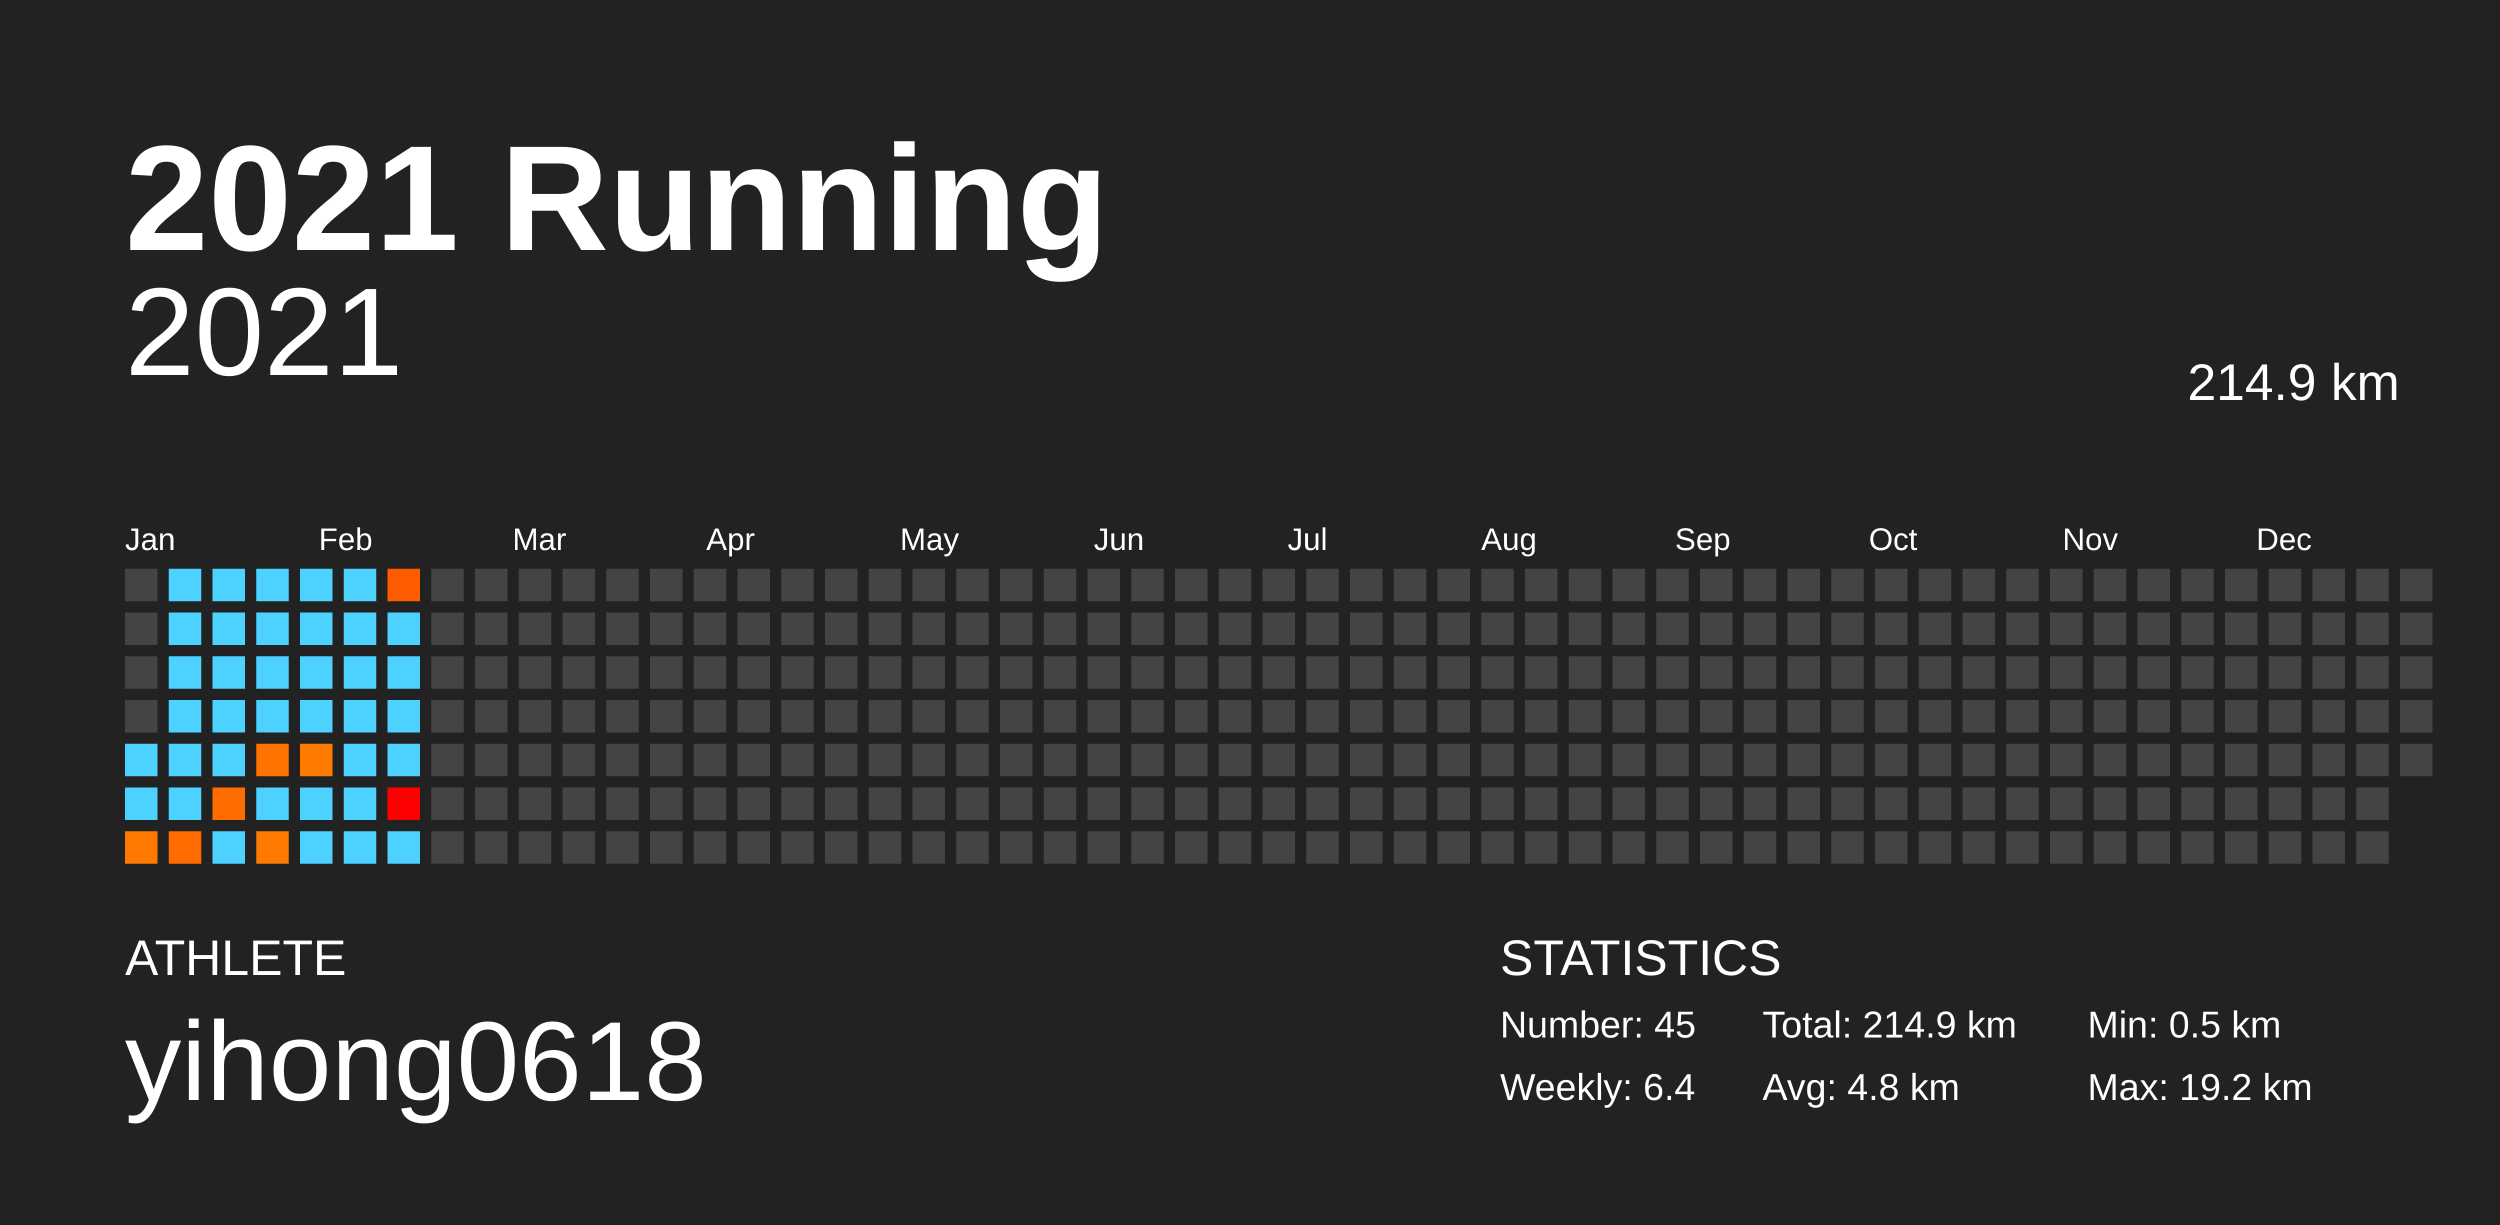
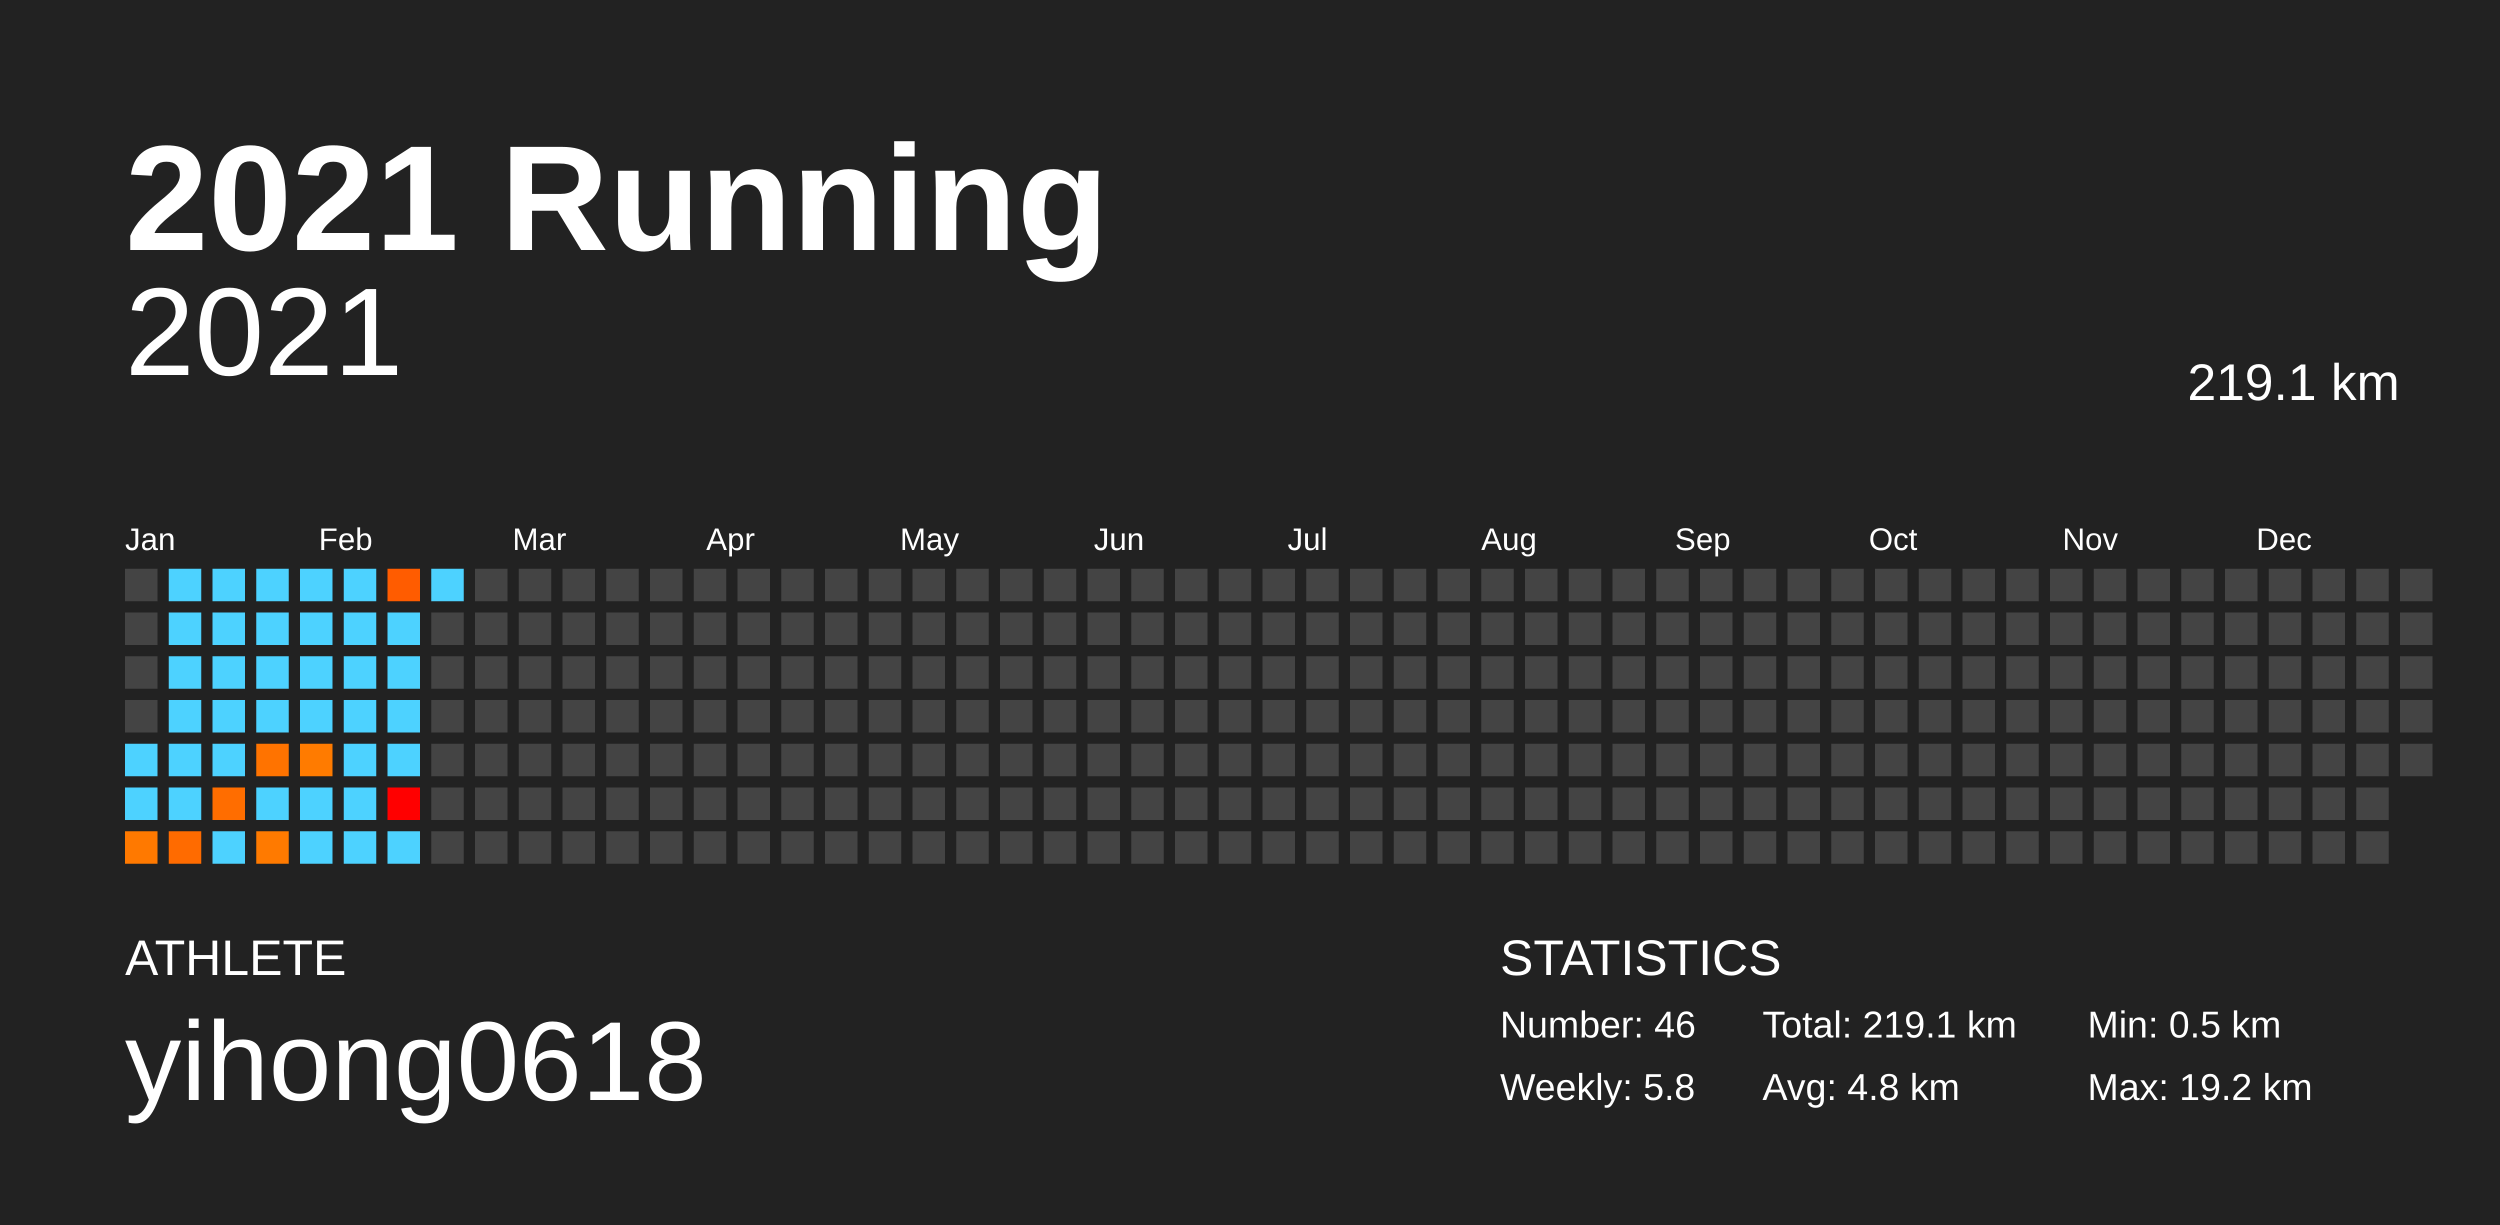
<svg xmlns="http://www.w3.org/2000/svg" baseProfile="full" height="98mm" version="1.1" viewBox="0,0,200,98" width="200mm">
  <defs />
  <rect fill="#222222" height="98" width="200" x="0" y="0" />
  <text fill="#FFFFFF" style="font-size:12px; font-family:Arial; font-weight:bold;" x="10" y="20">2021 Running</text>
  <text fill="#FFFFFF" style="font-size:4px; font-family:Arial" x="10" y="78">ATHLETE</text>
  <text fill="#FFFFFF" style="font-size:9px; font-family:Arial" x="10" y="88">yihong0618</text>
  <text fill="#FFFFFF" style="font-size:4px; font-family:Arial" x="120" y="78">STATISTICS</text>
-   <text fill="#FFFFFF" style="font-size:3px; font-family:Arial" x="120" y="83">Number: 45</text>
-   <text fill="#FFFFFF" style="font-size:3px; font-family:Arial" x="120" y="88">Weekly: 6.4</text>
-   <text fill="#FFFFFF" style="font-size:3px; font-family:Arial" x="141" y="83">Total: 214.9 km</text>
+   <text fill="#FFFFFF" style="font-size:3px; font-family:Arial" x="120" y="83">Number: 46</text>
+   <text fill="#FFFFFF" style="font-size:3px; font-family:Arial" x="120" y="88">Weekly: 5.8</text>
+   <text fill="#FFFFFF" style="font-size:3px; font-family:Arial" x="141" y="83">Total: 219.1 km</text>
  <text fill="#FFFFFF" style="font-size:3px; font-family:Arial" x="141" y="88">Avg: 4.8 km</text>
  <text fill="#FFFFFF" style="font-size:3px; font-family:Arial" x="167" y="83">Min: 0.5 km</text>
  <text fill="#FFFFFF" style="font-size:3px; font-family:Arial" x="167" y="88">Max: 19.2 km</text>
  <text alignment-baseline="hanging" fill="#FFFFFF" style="font-size:10.0px; font-family:Arial;" x="10" y="30">2021</text>
-   <text alignment-baseline="hanging" fill="#FFFFFF" style="font-size:4.125px; font-family:Arial;" x="175" y="32">214.9 km</text>
+   <text alignment-baseline="hanging" fill="#FFFFFF" style="font-size:4.125px; font-family:Arial;" x="175" y="32">219.1 km</text>
  <text fill="#FFFFFF" style="font-size:2.5px; font-family:Arial" x="10.0" y="44">Jan</text>
  <text fill="#FFFFFF" style="font-size:2.5px; font-family:Arial" x="25.5" y="44">Feb</text>
  <text fill="#FFFFFF" style="font-size:2.5px; font-family:Arial" x="41.0" y="44">Mar</text>
  <text fill="#FFFFFF" style="font-size:2.5px; font-family:Arial" x="56.5" y="44">Apr</text>
  <text fill="#FFFFFF" style="font-size:2.5px; font-family:Arial" x="72.0" y="44">May</text>
  <text fill="#FFFFFF" style="font-size:2.5px; font-family:Arial" x="87.5" y="44">Jun</text>
  <text fill="#FFFFFF" style="font-size:2.5px; font-family:Arial" x="103.0" y="44">Jul</text>
  <text fill="#FFFFFF" style="font-size:2.5px; font-family:Arial" x="118.5" y="44">Aug</text>
  <text fill="#FFFFFF" style="font-size:2.5px; font-family:Arial" x="134.0" y="44">Sep</text>
  <text fill="#FFFFFF" style="font-size:2.5px; font-family:Arial" x="149.5" y="44">Oct</text>
  <text fill="#FFFFFF" style="font-size:2.5px; font-family:Arial" x="165.0" y="44">Nov</text>
  <text fill="#FFFFFF" style="font-size:2.5px; font-family:Arial" x="180.5" y="44">Dec</text>
  <rect fill="#444444" height="2.6" width="2.6" x="10.0" y="45.5" />
  <rect fill="#444444" height="2.6" width="2.6" x="10.0" y="49.0" />
  <rect fill="#444444" height="2.6" width="2.6" x="10.0" y="52.5" />
  <rect fill="#444444" height="2.6" width="2.6" x="10.0" y="56.0" />
  <rect fill="#4dd2ff" height="2.6" width="2.6" x="10.0" y="59.5" />
  <rect fill="#4dd2ff" height="2.6" width="2.6" x="10.0" y="63.0" />
  <rect fill="#ff7900" height="2.6" width="2.6" x="10.0" y="66.5" />
  <rect fill="#4dd2ff" height="2.6" width="2.6" x="13.5" y="45.5" />
  <rect fill="#4dd2ff" height="2.6" width="2.6" x="13.5" y="49.0" />
  <rect fill="#4dd2ff" height="2.6" width="2.6" x="13.5" y="52.5" />
  <rect fill="#4dd2ff" height="2.6" width="2.6" x="13.5" y="56.0" />
  <rect fill="#4dd2ff" height="2.6" width="2.6" x="13.5" y="59.5" />
  <rect fill="#4dd2ff" height="2.6" width="2.6" x="13.5" y="63.0" />
  <rect fill="#ff6b00" height="2.6" width="2.6" x="13.5" y="66.5" />
  <rect fill="#4dd2ff" height="2.6" width="2.6" x="17.0" y="45.5" />
  <rect fill="#4dd2ff" height="2.6" width="2.6" x="17.0" y="49.0" />
  <rect fill="#4dd2ff" height="2.6" width="2.6" x="17.0" y="52.5" />
  <rect fill="#4dd2ff" height="2.6" width="2.6" x="17.0" y="56.0" />
  <rect fill="#4dd2ff" height="2.6" width="2.6" x="17.0" y="59.5" />
  <rect fill="#ff6d00" height="2.6" width="2.6" x="17.0" y="63.0" />
  <rect fill="#4dd2ff" height="2.6" width="2.6" x="17.0" y="66.5" />
  <rect fill="#4dd2ff" height="2.6" width="2.6" x="20.5" y="45.5" />
  <rect fill="#4dd2ff" height="2.6" width="2.6" x="20.5" y="49.0" />
  <rect fill="#4dd2ff" height="2.6" width="2.6" x="20.5" y="52.5" />
  <rect fill="#4dd2ff" height="2.6" width="2.6" x="20.5" y="56.0" />
  <rect fill="#ff7300" height="2.6" width="2.6" x="20.5" y="59.5" />
  <rect fill="#4dd2ff" height="2.6" width="2.6" x="20.5" y="63.0" />
  <rect fill="#ff7a00" height="2.6" width="2.6" x="20.5" y="66.5" />
  <rect fill="#4dd2ff" height="2.6" width="2.6" x="24.0" y="45.5" />
  <rect fill="#4dd2ff" height="2.6" width="2.6" x="24.0" y="49.0" />
  <rect fill="#4dd2ff" height="2.6" width="2.6" x="24.0" y="52.5" />
  <rect fill="#4dd2ff" height="2.6" width="2.6" x="24.0" y="56.0" />
  <rect fill="#ff7b00" height="2.6" width="2.6" x="24.0" y="59.5" />
  <rect fill="#4dd2ff" height="2.6" width="2.6" x="24.0" y="63.0" />
  <rect fill="#4dd2ff" height="2.6" width="2.6" x="24.0" y="66.5" />
  <rect fill="#4dd2ff" height="2.6" width="2.6" x="27.5" y="45.5" />
  <rect fill="#4dd2ff" height="2.6" width="2.6" x="27.5" y="49.0" />
  <rect fill="#4dd2ff" height="2.6" width="2.6" x="27.5" y="52.5" />
  <rect fill="#4dd2ff" height="2.6" width="2.6" x="27.5" y="56.0" />
  <rect fill="#4dd2ff" height="2.6" width="2.6" x="27.5" y="59.5" />
  <rect fill="#4dd2ff" height="2.6" width="2.6" x="27.5" y="63.0" />
  <rect fill="#4dd2ff" height="2.6" width="2.6" x="27.5" y="66.5" />
  <rect fill="#ff5c00" height="2.6" width="2.6" x="31.0" y="45.5" />
  <rect fill="#4dd2ff" height="2.6" width="2.6" x="31.0" y="49.0" />
  <rect fill="#4dd2ff" height="2.6" width="2.6" x="31.0" y="52.5" />
  <rect fill="#4dd2ff" height="2.6" width="2.6" x="31.0" y="56.0" />
  <rect fill="#4dd2ff" height="2.6" width="2.6" x="31.0" y="59.5" />
  <rect fill="#ff0000" height="2.6" width="2.6" x="31.0" y="63.0" />
  <rect fill="#4dd2ff" height="2.6" width="2.6" x="31.0" y="66.5" />
-   <rect fill="#444444" height="2.6" width="2.6" x="34.5" y="45.5" />
+   <rect fill="#4dd2ff" height="2.6" width="2.6" x="34.5" y="45.5" />
  <rect fill="#444444" height="2.6" width="2.6" x="34.5" y="49.0" />
  <rect fill="#444444" height="2.6" width="2.6" x="34.5" y="52.5" />
  <rect fill="#444444" height="2.6" width="2.6" x="34.5" y="56.0" />
  <rect fill="#444444" height="2.6" width="2.6" x="34.5" y="59.5" />
  <rect fill="#444444" height="2.6" width="2.6" x="34.5" y="63.0" />
  <rect fill="#444444" height="2.6" width="2.6" x="34.5" y="66.5" />
  <rect fill="#444444" height="2.6" width="2.6" x="38.0" y="45.5" />
  <rect fill="#444444" height="2.6" width="2.6" x="38.0" y="49.0" />
  <rect fill="#444444" height="2.6" width="2.6" x="38.0" y="52.5" />
  <rect fill="#444444" height="2.6" width="2.6" x="38.0" y="56.0" />
  <rect fill="#444444" height="2.6" width="2.6" x="38.0" y="59.5" />
  <rect fill="#444444" height="2.6" width="2.6" x="38.0" y="63.0" />
  <rect fill="#444444" height="2.6" width="2.6" x="38.0" y="66.5" />
  <rect fill="#444444" height="2.6" width="2.6" x="41.5" y="45.5" />
  <rect fill="#444444" height="2.6" width="2.6" x="41.5" y="49.0" />
  <rect fill="#444444" height="2.6" width="2.6" x="41.5" y="52.5" />
  <rect fill="#444444" height="2.6" width="2.6" x="41.5" y="56.0" />
  <rect fill="#444444" height="2.6" width="2.6" x="41.5" y="59.5" />
  <rect fill="#444444" height="2.6" width="2.6" x="41.5" y="63.0" />
  <rect fill="#444444" height="2.6" width="2.6" x="41.5" y="66.5" />
  <rect fill="#444444" height="2.6" width="2.6" x="45.0" y="45.5" />
  <rect fill="#444444" height="2.6" width="2.6" x="45.0" y="49.0" />
  <rect fill="#444444" height="2.6" width="2.6" x="45.0" y="52.5" />
  <rect fill="#444444" height="2.6" width="2.6" x="45.0" y="56.0" />
  <rect fill="#444444" height="2.6" width="2.6" x="45.0" y="59.5" />
  <rect fill="#444444" height="2.6" width="2.6" x="45.0" y="63.0" />
  <rect fill="#444444" height="2.6" width="2.6" x="45.0" y="66.5" />
  <rect fill="#444444" height="2.6" width="2.6" x="48.5" y="45.5" />
  <rect fill="#444444" height="2.6" width="2.6" x="48.5" y="49.0" />
  <rect fill="#444444" height="2.6" width="2.6" x="48.5" y="52.5" />
  <rect fill="#444444" height="2.6" width="2.6" x="48.5" y="56.0" />
  <rect fill="#444444" height="2.6" width="2.6" x="48.5" y="59.5" />
  <rect fill="#444444" height="2.6" width="2.6" x="48.5" y="63.0" />
  <rect fill="#444444" height="2.6" width="2.6" x="48.5" y="66.5" />
  <rect fill="#444444" height="2.6" width="2.6" x="52.0" y="45.5" />
  <rect fill="#444444" height="2.6" width="2.6" x="52.0" y="49.0" />
  <rect fill="#444444" height="2.6" width="2.6" x="52.0" y="52.5" />
  <rect fill="#444444" height="2.6" width="2.6" x="52.0" y="56.0" />
  <rect fill="#444444" height="2.6" width="2.6" x="52.0" y="59.5" />
  <rect fill="#444444" height="2.6" width="2.6" x="52.0" y="63.0" />
  <rect fill="#444444" height="2.6" width="2.6" x="52.0" y="66.5" />
  <rect fill="#444444" height="2.6" width="2.6" x="55.5" y="45.5" />
  <rect fill="#444444" height="2.6" width="2.6" x="55.5" y="49.0" />
  <rect fill="#444444" height="2.6" width="2.6" x="55.5" y="52.5" />
  <rect fill="#444444" height="2.6" width="2.6" x="55.5" y="56.0" />
  <rect fill="#444444" height="2.6" width="2.6" x="55.5" y="59.5" />
  <rect fill="#444444" height="2.6" width="2.6" x="55.5" y="63.0" />
  <rect fill="#444444" height="2.6" width="2.6" x="55.5" y="66.5" />
  <rect fill="#444444" height="2.6" width="2.6" x="59.0" y="45.5" />
  <rect fill="#444444" height="2.6" width="2.6" x="59.0" y="49.0" />
  <rect fill="#444444" height="2.6" width="2.6" x="59.0" y="52.5" />
  <rect fill="#444444" height="2.6" width="2.6" x="59.0" y="56.0" />
  <rect fill="#444444" height="2.6" width="2.6" x="59.0" y="59.5" />
  <rect fill="#444444" height="2.6" width="2.6" x="59.0" y="63.0" />
  <rect fill="#444444" height="2.6" width="2.6" x="59.0" y="66.5" />
  <rect fill="#444444" height="2.6" width="2.6" x="62.5" y="45.5" />
  <rect fill="#444444" height="2.6" width="2.6" x="62.5" y="49.0" />
  <rect fill="#444444" height="2.6" width="2.6" x="62.5" y="52.5" />
  <rect fill="#444444" height="2.6" width="2.6" x="62.5" y="56.0" />
  <rect fill="#444444" height="2.6" width="2.6" x="62.5" y="59.5" />
  <rect fill="#444444" height="2.6" width="2.6" x="62.5" y="63.0" />
  <rect fill="#444444" height="2.6" width="2.6" x="62.5" y="66.5" />
  <rect fill="#444444" height="2.6" width="2.6" x="66.0" y="45.5" />
  <rect fill="#444444" height="2.6" width="2.6" x="66.0" y="49.0" />
  <rect fill="#444444" height="2.6" width="2.6" x="66.0" y="52.5" />
  <rect fill="#444444" height="2.6" width="2.6" x="66.0" y="56.0" />
  <rect fill="#444444" height="2.6" width="2.6" x="66.0" y="59.5" />
  <rect fill="#444444" height="2.6" width="2.6" x="66.0" y="63.0" />
  <rect fill="#444444" height="2.6" width="2.6" x="66.0" y="66.5" />
  <rect fill="#444444" height="2.6" width="2.6" x="69.5" y="45.5" />
  <rect fill="#444444" height="2.6" width="2.6" x="69.5" y="49.0" />
  <rect fill="#444444" height="2.6" width="2.6" x="69.5" y="52.5" />
  <rect fill="#444444" height="2.6" width="2.6" x="69.5" y="56.0" />
  <rect fill="#444444" height="2.6" width="2.6" x="69.5" y="59.5" />
  <rect fill="#444444" height="2.6" width="2.6" x="69.5" y="63.0" />
  <rect fill="#444444" height="2.6" width="2.6" x="69.5" y="66.5" />
  <rect fill="#444444" height="2.6" width="2.6" x="73.0" y="45.5" />
  <rect fill="#444444" height="2.6" width="2.6" x="73.0" y="49.0" />
  <rect fill="#444444" height="2.6" width="2.6" x="73.0" y="52.5" />
  <rect fill="#444444" height="2.6" width="2.6" x="73.0" y="56.0" />
  <rect fill="#444444" height="2.6" width="2.6" x="73.0" y="59.5" />
  <rect fill="#444444" height="2.6" width="2.6" x="73.0" y="63.0" />
  <rect fill="#444444" height="2.6" width="2.6" x="73.0" y="66.5" />
  <rect fill="#444444" height="2.6" width="2.6" x="76.5" y="45.5" />
  <rect fill="#444444" height="2.6" width="2.6" x="76.5" y="49.0" />
  <rect fill="#444444" height="2.6" width="2.6" x="76.5" y="52.5" />
  <rect fill="#444444" height="2.6" width="2.6" x="76.5" y="56.0" />
  <rect fill="#444444" height="2.6" width="2.6" x="76.5" y="59.5" />
  <rect fill="#444444" height="2.6" width="2.6" x="76.5" y="63.0" />
  <rect fill="#444444" height="2.6" width="2.6" x="76.5" y="66.5" />
  <rect fill="#444444" height="2.6" width="2.6" x="80.0" y="45.5" />
  <rect fill="#444444" height="2.6" width="2.6" x="80.0" y="49.0" />
  <rect fill="#444444" height="2.6" width="2.6" x="80.0" y="52.5" />
  <rect fill="#444444" height="2.6" width="2.6" x="80.0" y="56.0" />
  <rect fill="#444444" height="2.6" width="2.6" x="80.0" y="59.5" />
  <rect fill="#444444" height="2.6" width="2.6" x="80.0" y="63.0" />
  <rect fill="#444444" height="2.6" width="2.6" x="80.0" y="66.5" />
  <rect fill="#444444" height="2.6" width="2.6" x="83.5" y="45.5" />
  <rect fill="#444444" height="2.6" width="2.6" x="83.5" y="49.0" />
  <rect fill="#444444" height="2.6" width="2.6" x="83.5" y="52.5" />
  <rect fill="#444444" height="2.6" width="2.6" x="83.5" y="56.0" />
  <rect fill="#444444" height="2.6" width="2.6" x="83.5" y="59.5" />
  <rect fill="#444444" height="2.6" width="2.6" x="83.5" y="63.0" />
  <rect fill="#444444" height="2.6" width="2.6" x="83.5" y="66.5" />
  <rect fill="#444444" height="2.6" width="2.6" x="87.0" y="45.5" />
  <rect fill="#444444" height="2.6" width="2.6" x="87.0" y="49.0" />
  <rect fill="#444444" height="2.6" width="2.6" x="87.0" y="52.5" />
  <rect fill="#444444" height="2.6" width="2.6" x="87.0" y="56.0" />
  <rect fill="#444444" height="2.6" width="2.6" x="87.0" y="59.5" />
  <rect fill="#444444" height="2.6" width="2.6" x="87.0" y="63.0" />
  <rect fill="#444444" height="2.6" width="2.6" x="87.0" y="66.5" />
  <rect fill="#444444" height="2.6" width="2.6" x="90.5" y="45.5" />
  <rect fill="#444444" height="2.6" width="2.6" x="90.5" y="49.0" />
  <rect fill="#444444" height="2.6" width="2.6" x="90.5" y="52.5" />
  <rect fill="#444444" height="2.6" width="2.6" x="90.5" y="56.0" />
  <rect fill="#444444" height="2.6" width="2.6" x="90.5" y="59.5" />
  <rect fill="#444444" height="2.6" width="2.6" x="90.5" y="63.0" />
  <rect fill="#444444" height="2.6" width="2.6" x="90.5" y="66.5" />
  <rect fill="#444444" height="2.6" width="2.6" x="94.0" y="45.5" />
  <rect fill="#444444" height="2.6" width="2.6" x="94.0" y="49.0" />
  <rect fill="#444444" height="2.6" width="2.6" x="94.0" y="52.5" />
  <rect fill="#444444" height="2.6" width="2.6" x="94.0" y="56.0" />
  <rect fill="#444444" height="2.6" width="2.6" x="94.0" y="59.5" />
  <rect fill="#444444" height="2.6" width="2.6" x="94.0" y="63.0" />
  <rect fill="#444444" height="2.6" width="2.6" x="94.0" y="66.5" />
  <rect fill="#444444" height="2.6" width="2.6" x="97.5" y="45.5" />
  <rect fill="#444444" height="2.6" width="2.6" x="97.5" y="49.0" />
  <rect fill="#444444" height="2.6" width="2.6" x="97.5" y="52.5" />
  <rect fill="#444444" height="2.6" width="2.6" x="97.5" y="56.0" />
  <rect fill="#444444" height="2.6" width="2.6" x="97.5" y="59.5" />
  <rect fill="#444444" height="2.6" width="2.6" x="97.5" y="63.0" />
  <rect fill="#444444" height="2.6" width="2.6" x="97.5" y="66.5" />
  <rect fill="#444444" height="2.6" width="2.6" x="101.0" y="45.5" />
  <rect fill="#444444" height="2.6" width="2.6" x="101.0" y="49.0" />
  <rect fill="#444444" height="2.6" width="2.6" x="101.0" y="52.5" />
  <rect fill="#444444" height="2.6" width="2.6" x="101.0" y="56.0" />
  <rect fill="#444444" height="2.6" width="2.6" x="101.0" y="59.5" />
  <rect fill="#444444" height="2.6" width="2.6" x="101.0" y="63.0" />
  <rect fill="#444444" height="2.6" width="2.6" x="101.0" y="66.5" />
  <rect fill="#444444" height="2.6" width="2.6" x="104.5" y="45.5" />
  <rect fill="#444444" height="2.6" width="2.6" x="104.5" y="49.0" />
  <rect fill="#444444" height="2.6" width="2.6" x="104.5" y="52.5" />
  <rect fill="#444444" height="2.6" width="2.6" x="104.5" y="56.0" />
  <rect fill="#444444" height="2.6" width="2.6" x="104.5" y="59.5" />
  <rect fill="#444444" height="2.6" width="2.6" x="104.5" y="63.0" />
  <rect fill="#444444" height="2.6" width="2.6" x="104.5" y="66.5" />
  <rect fill="#444444" height="2.6" width="2.6" x="108.0" y="45.5" />
  <rect fill="#444444" height="2.6" width="2.6" x="108.0" y="49.0" />
  <rect fill="#444444" height="2.6" width="2.6" x="108.0" y="52.5" />
  <rect fill="#444444" height="2.6" width="2.6" x="108.0" y="56.0" />
  <rect fill="#444444" height="2.6" width="2.6" x="108.0" y="59.5" />
  <rect fill="#444444" height="2.6" width="2.6" x="108.0" y="63.0" />
  <rect fill="#444444" height="2.6" width="2.6" x="108.0" y="66.5" />
  <rect fill="#444444" height="2.6" width="2.6" x="111.5" y="45.5" />
  <rect fill="#444444" height="2.6" width="2.6" x="111.5" y="49.0" />
  <rect fill="#444444" height="2.6" width="2.6" x="111.5" y="52.5" />
  <rect fill="#444444" height="2.6" width="2.6" x="111.5" y="56.0" />
  <rect fill="#444444" height="2.6" width="2.6" x="111.5" y="59.5" />
  <rect fill="#444444" height="2.6" width="2.6" x="111.5" y="63.0" />
  <rect fill="#444444" height="2.6" width="2.6" x="111.5" y="66.5" />
  <rect fill="#444444" height="2.6" width="2.6" x="115.0" y="45.5" />
  <rect fill="#444444" height="2.6" width="2.6" x="115.0" y="49.0" />
  <rect fill="#444444" height="2.6" width="2.6" x="115.0" y="52.5" />
  <rect fill="#444444" height="2.6" width="2.6" x="115.0" y="56.0" />
  <rect fill="#444444" height="2.6" width="2.6" x="115.0" y="59.5" />
  <rect fill="#444444" height="2.6" width="2.6" x="115.0" y="63.0" />
  <rect fill="#444444" height="2.6" width="2.6" x="115.0" y="66.5" />
  <rect fill="#444444" height="2.6" width="2.6" x="118.5" y="45.5" />
  <rect fill="#444444" height="2.6" width="2.6" x="118.5" y="49.0" />
  <rect fill="#444444" height="2.6" width="2.6" x="118.5" y="52.5" />
  <rect fill="#444444" height="2.6" width="2.6" x="118.5" y="56.0" />
  <rect fill="#444444" height="2.6" width="2.6" x="118.5" y="59.5" />
  <rect fill="#444444" height="2.6" width="2.6" x="118.5" y="63.0" />
  <rect fill="#444444" height="2.6" width="2.6" x="118.5" y="66.5" />
  <rect fill="#444444" height="2.6" width="2.6" x="122.0" y="45.5" />
  <rect fill="#444444" height="2.6" width="2.6" x="122.0" y="49.0" />
  <rect fill="#444444" height="2.6" width="2.6" x="122.0" y="52.5" />
  <rect fill="#444444" height="2.6" width="2.6" x="122.0" y="56.0" />
  <rect fill="#444444" height="2.6" width="2.6" x="122.0" y="59.5" />
  <rect fill="#444444" height="2.6" width="2.6" x="122.0" y="63.0" />
  <rect fill="#444444" height="2.6" width="2.6" x="122.0" y="66.5" />
  <rect fill="#444444" height="2.6" width="2.6" x="125.5" y="45.5" />
  <rect fill="#444444" height="2.6" width="2.6" x="125.5" y="49.0" />
  <rect fill="#444444" height="2.6" width="2.6" x="125.5" y="52.5" />
  <rect fill="#444444" height="2.6" width="2.6" x="125.5" y="56.0" />
  <rect fill="#444444" height="2.6" width="2.6" x="125.5" y="59.5" />
  <rect fill="#444444" height="2.6" width="2.6" x="125.5" y="63.0" />
  <rect fill="#444444" height="2.6" width="2.6" x="125.5" y="66.5" />
  <rect fill="#444444" height="2.6" width="2.6" x="129.0" y="45.5" />
  <rect fill="#444444" height="2.6" width="2.6" x="129.0" y="49.0" />
  <rect fill="#444444" height="2.6" width="2.6" x="129.0" y="52.5" />
  <rect fill="#444444" height="2.6" width="2.6" x="129.0" y="56.0" />
  <rect fill="#444444" height="2.6" width="2.6" x="129.0" y="59.5" />
  <rect fill="#444444" height="2.6" width="2.6" x="129.0" y="63.0" />
  <rect fill="#444444" height="2.6" width="2.6" x="129.0" y="66.5" />
  <rect fill="#444444" height="2.6" width="2.6" x="132.5" y="45.5" />
  <rect fill="#444444" height="2.6" width="2.6" x="132.5" y="49.0" />
  <rect fill="#444444" height="2.6" width="2.6" x="132.5" y="52.5" />
  <rect fill="#444444" height="2.6" width="2.6" x="132.5" y="56.0" />
  <rect fill="#444444" height="2.6" width="2.6" x="132.5" y="59.5" />
  <rect fill="#444444" height="2.6" width="2.6" x="132.5" y="63.0" />
  <rect fill="#444444" height="2.6" width="2.6" x="132.5" y="66.5" />
  <rect fill="#444444" height="2.6" width="2.6" x="136.0" y="45.5" />
  <rect fill="#444444" height="2.6" width="2.6" x="136.0" y="49.0" />
  <rect fill="#444444" height="2.6" width="2.6" x="136.0" y="52.5" />
  <rect fill="#444444" height="2.6" width="2.6" x="136.0" y="56.0" />
  <rect fill="#444444" height="2.6" width="2.6" x="136.0" y="59.5" />
  <rect fill="#444444" height="2.6" width="2.6" x="136.0" y="63.0" />
  <rect fill="#444444" height="2.6" width="2.6" x="136.0" y="66.5" />
  <rect fill="#444444" height="2.6" width="2.6" x="139.5" y="45.5" />
  <rect fill="#444444" height="2.6" width="2.6" x="139.5" y="49.0" />
  <rect fill="#444444" height="2.6" width="2.6" x="139.5" y="52.5" />
  <rect fill="#444444" height="2.6" width="2.6" x="139.5" y="56.0" />
  <rect fill="#444444" height="2.6" width="2.6" x="139.5" y="59.5" />
  <rect fill="#444444" height="2.6" width="2.6" x="139.5" y="63.0" />
  <rect fill="#444444" height="2.6" width="2.6" x="139.5" y="66.5" />
  <rect fill="#444444" height="2.6" width="2.6" x="143.0" y="45.5" />
  <rect fill="#444444" height="2.6" width="2.6" x="143.0" y="49.0" />
  <rect fill="#444444" height="2.6" width="2.6" x="143.0" y="52.5" />
  <rect fill="#444444" height="2.6" width="2.6" x="143.0" y="56.0" />
  <rect fill="#444444" height="2.6" width="2.6" x="143.0" y="59.5" />
  <rect fill="#444444" height="2.6" width="2.6" x="143.0" y="63.0" />
  <rect fill="#444444" height="2.6" width="2.6" x="143.0" y="66.5" />
  <rect fill="#444444" height="2.6" width="2.6" x="146.5" y="45.5" />
  <rect fill="#444444" height="2.6" width="2.6" x="146.5" y="49.0" />
  <rect fill="#444444" height="2.6" width="2.6" x="146.5" y="52.5" />
  <rect fill="#444444" height="2.6" width="2.6" x="146.5" y="56.0" />
  <rect fill="#444444" height="2.6" width="2.6" x="146.5" y="59.5" />
  <rect fill="#444444" height="2.6" width="2.6" x="146.5" y="63.0" />
  <rect fill="#444444" height="2.6" width="2.6" x="146.5" y="66.5" />
  <rect fill="#444444" height="2.6" width="2.6" x="150.0" y="45.5" />
  <rect fill="#444444" height="2.6" width="2.6" x="150.0" y="49.0" />
  <rect fill="#444444" height="2.6" width="2.6" x="150.0" y="52.5" />
  <rect fill="#444444" height="2.6" width="2.6" x="150.0" y="56.0" />
  <rect fill="#444444" height="2.6" width="2.6" x="150.0" y="59.5" />
  <rect fill="#444444" height="2.6" width="2.6" x="150.0" y="63.0" />
  <rect fill="#444444" height="2.6" width="2.6" x="150.0" y="66.5" />
  <rect fill="#444444" height="2.6" width="2.6" x="153.5" y="45.5" />
  <rect fill="#444444" height="2.6" width="2.6" x="153.5" y="49.0" />
  <rect fill="#444444" height="2.6" width="2.6" x="153.5" y="52.5" />
  <rect fill="#444444" height="2.6" width="2.6" x="153.5" y="56.0" />
  <rect fill="#444444" height="2.6" width="2.6" x="153.5" y="59.5" />
  <rect fill="#444444" height="2.6" width="2.6" x="153.5" y="63.0" />
  <rect fill="#444444" height="2.6" width="2.6" x="153.5" y="66.5" />
  <rect fill="#444444" height="2.6" width="2.6" x="157.0" y="45.5" />
  <rect fill="#444444" height="2.6" width="2.6" x="157.0" y="49.0" />
  <rect fill="#444444" height="2.6" width="2.6" x="157.0" y="52.5" />
  <rect fill="#444444" height="2.6" width="2.6" x="157.0" y="56.0" />
  <rect fill="#444444" height="2.6" width="2.6" x="157.0" y="59.5" />
  <rect fill="#444444" height="2.6" width="2.6" x="157.0" y="63.0" />
  <rect fill="#444444" height="2.6" width="2.6" x="157.0" y="66.5" />
  <rect fill="#444444" height="2.6" width="2.6" x="160.5" y="45.5" />
  <rect fill="#444444" height="2.6" width="2.6" x="160.5" y="49.0" />
  <rect fill="#444444" height="2.6" width="2.6" x="160.5" y="52.5" />
  <rect fill="#444444" height="2.6" width="2.6" x="160.5" y="56.0" />
  <rect fill="#444444" height="2.6" width="2.6" x="160.5" y="59.5" />
  <rect fill="#444444" height="2.6" width="2.6" x="160.5" y="63.0" />
  <rect fill="#444444" height="2.6" width="2.6" x="160.5" y="66.5" />
  <rect fill="#444444" height="2.6" width="2.6" x="164.0" y="45.5" />
  <rect fill="#444444" height="2.6" width="2.6" x="164.0" y="49.0" />
  <rect fill="#444444" height="2.6" width="2.6" x="164.0" y="52.5" />
  <rect fill="#444444" height="2.6" width="2.6" x="164.0" y="56.0" />
  <rect fill="#444444" height="2.6" width="2.6" x="164.0" y="59.5" />
  <rect fill="#444444" height="2.6" width="2.6" x="164.0" y="63.0" />
  <rect fill="#444444" height="2.6" width="2.6" x="164.0" y="66.5" />
  <rect fill="#444444" height="2.6" width="2.6" x="167.5" y="45.5" />
  <rect fill="#444444" height="2.6" width="2.6" x="167.5" y="49.0" />
  <rect fill="#444444" height="2.6" width="2.6" x="167.5" y="52.5" />
  <rect fill="#444444" height="2.6" width="2.6" x="167.5" y="56.0" />
  <rect fill="#444444" height="2.6" width="2.6" x="167.5" y="59.5" />
  <rect fill="#444444" height="2.6" width="2.6" x="167.5" y="63.0" />
  <rect fill="#444444" height="2.6" width="2.6" x="167.5" y="66.5" />
  <rect fill="#444444" height="2.6" width="2.6" x="171.0" y="45.5" />
  <rect fill="#444444" height="2.6" width="2.6" x="171.0" y="49.0" />
  <rect fill="#444444" height="2.6" width="2.6" x="171.0" y="52.5" />
  <rect fill="#444444" height="2.6" width="2.6" x="171.0" y="56.0" />
  <rect fill="#444444" height="2.6" width="2.6" x="171.0" y="59.5" />
  <rect fill="#444444" height="2.6" width="2.6" x="171.0" y="63.0" />
  <rect fill="#444444" height="2.6" width="2.6" x="171.0" y="66.5" />
  <rect fill="#444444" height="2.6" width="2.6" x="174.5" y="45.5" />
  <rect fill="#444444" height="2.6" width="2.6" x="174.5" y="49.0" />
  <rect fill="#444444" height="2.6" width="2.6" x="174.5" y="52.5" />
  <rect fill="#444444" height="2.6" width="2.6" x="174.5" y="56.0" />
  <rect fill="#444444" height="2.6" width="2.6" x="174.5" y="59.5" />
  <rect fill="#444444" height="2.6" width="2.6" x="174.5" y="63.0" />
  <rect fill="#444444" height="2.6" width="2.6" x="174.5" y="66.5" />
  <rect fill="#444444" height="2.6" width="2.6" x="178.0" y="45.5" />
  <rect fill="#444444" height="2.6" width="2.6" x="178.0" y="49.0" />
  <rect fill="#444444" height="2.6" width="2.6" x="178.0" y="52.5" />
  <rect fill="#444444" height="2.6" width="2.6" x="178.0" y="56.0" />
  <rect fill="#444444" height="2.6" width="2.6" x="178.0" y="59.5" />
  <rect fill="#444444" height="2.6" width="2.6" x="178.0" y="63.0" />
  <rect fill="#444444" height="2.6" width="2.6" x="178.0" y="66.5" />
  <rect fill="#444444" height="2.6" width="2.6" x="181.5" y="45.5" />
  <rect fill="#444444" height="2.6" width="2.6" x="181.5" y="49.0" />
  <rect fill="#444444" height="2.6" width="2.6" x="181.5" y="52.5" />
  <rect fill="#444444" height="2.6" width="2.6" x="181.5" y="56.0" />
  <rect fill="#444444" height="2.6" width="2.6" x="181.5" y="59.5" />
  <rect fill="#444444" height="2.6" width="2.6" x="181.5" y="63.0" />
  <rect fill="#444444" height="2.6" width="2.6" x="181.5" y="66.5" />
  <rect fill="#444444" height="2.6" width="2.6" x="185.0" y="45.5" />
  <rect fill="#444444" height="2.6" width="2.6" x="185.0" y="49.0" />
  <rect fill="#444444" height="2.6" width="2.6" x="185.0" y="52.5" />
  <rect fill="#444444" height="2.6" width="2.6" x="185.0" y="56.0" />
  <rect fill="#444444" height="2.6" width="2.6" x="185.0" y="59.5" />
  <rect fill="#444444" height="2.6" width="2.6" x="185.0" y="63.0" />
  <rect fill="#444444" height="2.6" width="2.6" x="185.0" y="66.5" />
  <rect fill="#444444" height="2.6" width="2.6" x="188.5" y="45.5" />
  <rect fill="#444444" height="2.6" width="2.6" x="188.5" y="49.0" />
  <rect fill="#444444" height="2.6" width="2.6" x="188.5" y="52.5" />
  <rect fill="#444444" height="2.6" width="2.6" x="188.5" y="56.0" />
  <rect fill="#444444" height="2.6" width="2.6" x="188.5" y="59.5" />
  <rect fill="#444444" height="2.6" width="2.6" x="188.5" y="63.0" />
  <rect fill="#444444" height="2.6" width="2.6" x="188.5" y="66.5" />
  <rect fill="#444444" height="2.6" width="2.6" x="192.0" y="45.5" />
  <rect fill="#444444" height="2.6" width="2.6" x="192.0" y="49.0" />
  <rect fill="#444444" height="2.6" width="2.6" x="192.0" y="52.5" />
  <rect fill="#444444" height="2.6" width="2.6" x="192.0" y="56.0" />
  <rect fill="#444444" height="2.6" width="2.6" x="192.0" y="59.5" />
</svg>
